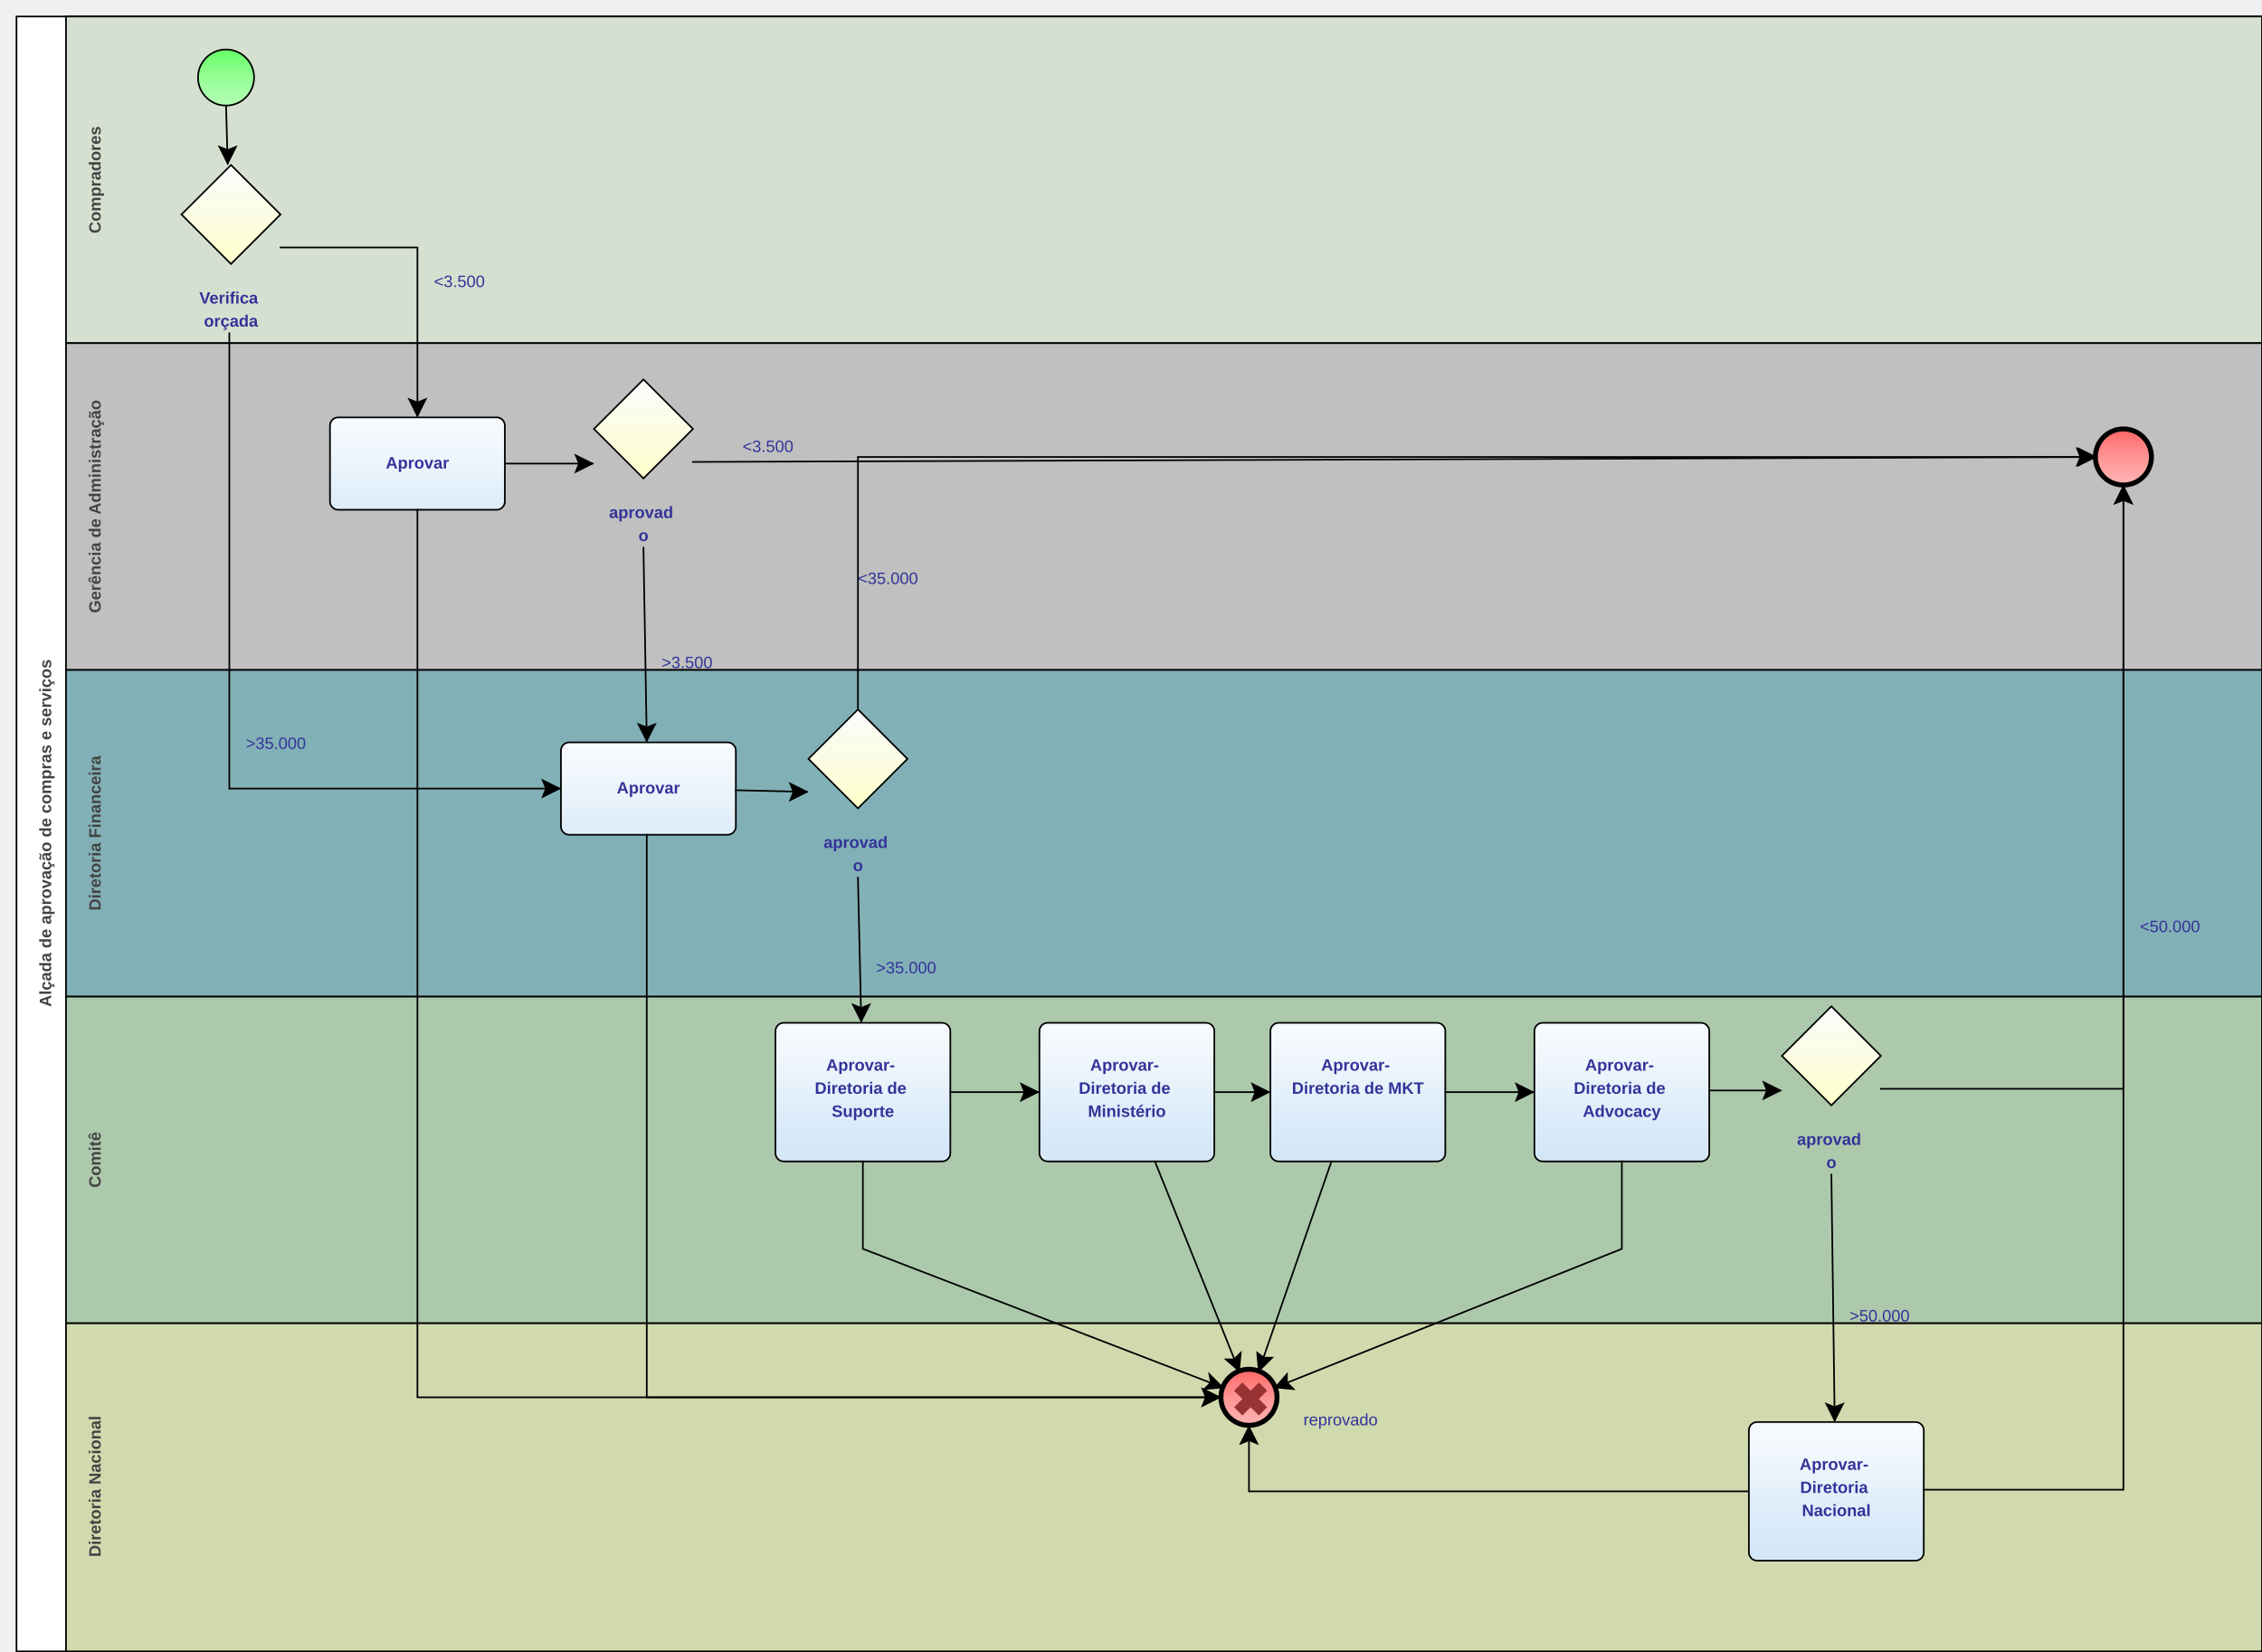
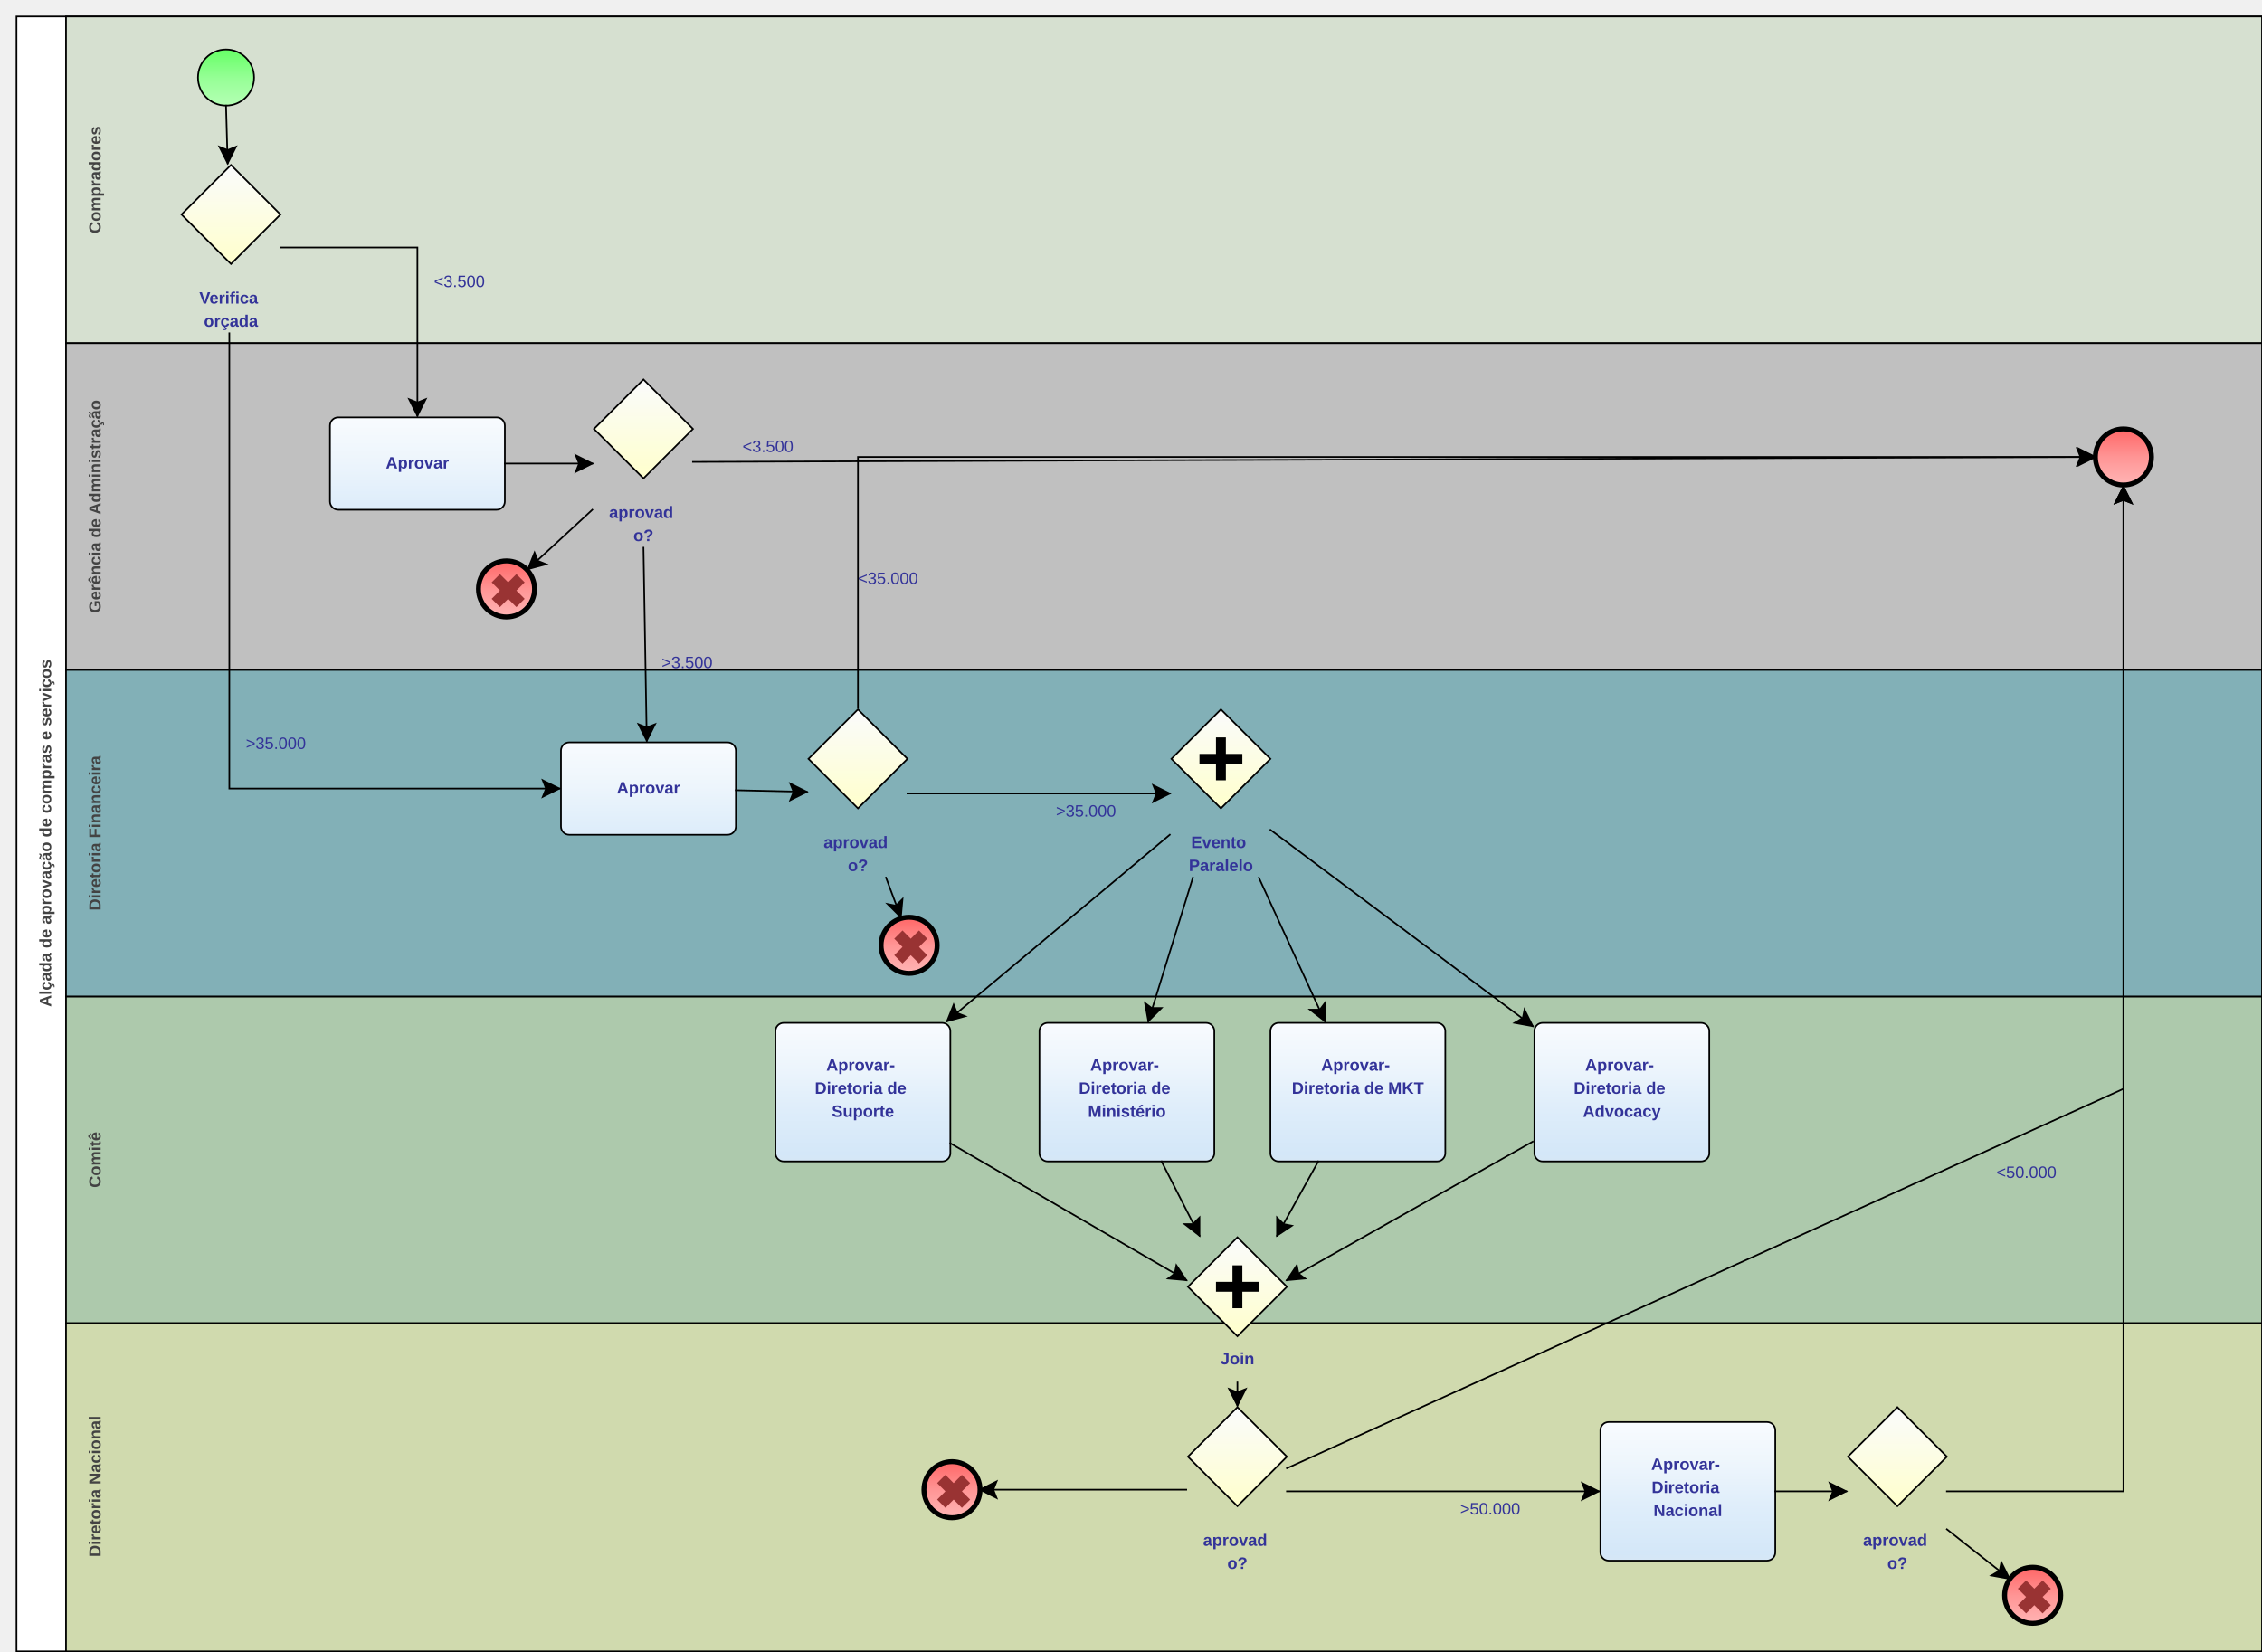
<svg xmlns="http://www.w3.org/2000/svg" xmlns:xlink="http://www.w3.org/1999/xlink" style="stroke-dasharray:none; shape-rendering:auto; font-family:'Arial'; text-rendering:auto; fill-opacity:1; color-interpolation:auto; color-rendering:auto; font-size:12; fill:black; stroke:black; image-rendering:auto; stroke-miterlimit:10; stroke-linecap:square; stroke-linejoin:miter; font-style:normal; stroke-width:1; stroke-dashoffset:0; font-weight:normal; stroke-opacity:1;" contentScriptType="text/ecmascript" preserveAspectRatio="xMidYMid meet" zoomAndPan="magnify" version="1.0" contentStyleType="text/css" xml:xlink="http://www.w3.org/1999/xlink" width="1371" height="1001">
  <rect x="10" y="10" width="1361" height="991" ry="0" rx="0" style="stroke:#000000; fill:#FFFFFF" />
  <rect x="40" y="10" width="1331" height="198" ry="0" rx="0" style="stroke:#000000; fill:#D6E0D0" />
  <g componentSequence="6">
    <text x="-109" y="47" transform="rotate(270)" text-anchor="middle" style="font-weight:bold;font-size:10px;stroke:none; fill:#434343">
      <tspan dy="14" x="-109">Compradores</tspan>
    </text>
  </g>
  <rect x="40" y="802" width="1331" height="199" ry="0" rx="0" style="stroke:#000000; fill:#D0DAAE" />
  <g componentSequence="5">
    <text x="-901" y="47" transform="rotate(270)" text-anchor="middle" style="font-weight:bold;font-size:10px;stroke:none; fill:#434343">
      <tspan dy="14" x="-901">Diretoria Nacional</tspan>
    </text>
  </g>
  <rect x="40" y="604" width="1331" height="198" ry="0" rx="0" style="stroke:#000000; fill:#ADC9AC" />
  <g componentSequence="4">
    <text x="-703" y="47" transform="rotate(270)" text-anchor="middle" style="font-weight:bold;font-size:10px;stroke:none; fill:#434343">
      <tspan dy="14" x="-703">Comitê</tspan>
    </text>
  </g>
  <rect x="40" y="406" width="1331" height="198" ry="0" rx="0" style="stroke:#000000; fill:#82B0B7" />
  <g componentSequence="3">
    <text x="-505" y="47" transform="rotate(270)" text-anchor="middle" style="font-weight:bold;font-size:10px;stroke:none; fill:#434343">
      <tspan dy="14" x="-505">Diretoria Financeira</tspan>
    </text>
  </g>
  <rect x="40" y="208" width="1331" height="198" ry="0" rx="0" style="stroke:#000000; fill:#C0C0C0" />
  <g componentSequence="2">
    <text x="-307" y="47" transform="rotate(270)" text-anchor="middle" style="font-weight:bold;font-size:10px;stroke:none; fill:#434343">
      <tspan dy="14" x="-307">Gerência de Administração</tspan>
    </text>
  </g>
  <g componentSequence="1">
    <text x="-505" y="17" transform="rotate(270)" text-anchor="middle" style="font-weight:bold;font-size:10px;stroke:none; fill:#434343">
      <tspan dy="14" x="-505">Alçada de aprovação de compras e serviços</tspan>
    </text>
  </g>
  <g sequence="5">
-     <rect x="200" y="253" width="106" height="56" ry="5" rx="5" style="fill:url(#linearGradientF8FBFEEDF5FCDEEDFAD4E7F8E2E5E9_1750415240);" stroke="191970" />
+     <rect x="200" y="253" width="106" height="56" ry="5" rx="5" style="fill:url(#linearGradientF8FBFEEDF5FCDEEDFAD4E7F8E2E5E9_1846067896);" stroke="191970" />
  </g>
  <g componentSequence="5">
    <text x="253" y="270" text-anchor="middle" style="font-weight:bold;font-size:10px;stroke:none; fill:#333399">
      <tspan dy="14" x="253">Aprovar</tspan>
    </text>
  </g>
  <g sequence="11">
-     <rect x="470" y="620" width="106" height="84" ry="5" rx="5" style="fill:url(#linearGradientF8FBFEEDF5FCDEEDFAD4E7F8E2E5E9_1720898802);" stroke="191970" />
+     <rect x="470" y="620" width="106" height="84" ry="5" rx="5" style="fill:url(#linearGradientF8FBFEEDF5FCDEEDFAD4E7F8E2E5E9_1624187145);" stroke="191970" />
  </g>
  <g componentSequence="11">
    <text x="523" y="635" text-anchor="middle" style="font-weight:bold;font-size:10px;stroke:none; fill:#333399">
      <tspan dy="14" x="523">Aprovar-</tspan>
      <tspan dy="14" x="523">Diretoria de</tspan>
      <tspan dy="14" x="523">Suporte</tspan>
    </text>
  </g>
  <g sequence="13">
-     <rect x="630" y="620" width="106" height="84" ry="5" rx="5" style="fill:url(#linearGradientF8FBFEEDF5FCDEEDFAD4E7F8E2E5E9_1655528696);" stroke="191970" />
+     <rect x="630" y="620" width="106" height="84" ry="5" rx="5" style="fill:url(#linearGradientF8FBFEEDF5FCDEEDFAD4E7F8E2E5E9_1693493704);" stroke="191970" />
  </g>
  <g componentSequence="13">
    <text x="683" y="635" text-anchor="middle" style="font-weight:bold;font-size:10px;stroke:none; fill:#333399">
      <tspan dy="14" x="683">Aprovar-</tspan>
      <tspan dy="14" x="683">Diretoria de</tspan>
      <tspan dy="14" x="683">Ministério</tspan>
    </text>
  </g>
  <g sequence="15">
-     <rect x="770" y="620" width="106" height="84" ry="5" rx="5" style="fill:url(#linearGradientF8FBFEEDF5FCDEEDFAD4E7F8E2E5E9_665837257);" stroke="191970" />
+     <rect x="770" y="620" width="106" height="84" ry="5" rx="5" style="fill:url(#linearGradientF8FBFEEDF5FCDEEDFAD4E7F8E2E5E9_569518898);" stroke="191970" />
  </g>
  <g componentSequence="15">
    <text x="823" y="635" text-anchor="middle" style="font-weight:bold;font-size:10px;stroke:none; fill:#333399">
      <tspan dy="14" x="823">Aprovar-</tspan>
      <tspan dy="14" x="823">Diretoria de MKT</tspan>
    </text>
  </g>
  <g sequence="18">
-     <rect x="930" y="620" width="106" height="84" ry="5" rx="5" style="fill:url(#linearGradientF8FBFEEDF5FCDEEDFAD4E7F8E2E5E9_1711752387);" stroke="191970" />
+     <rect x="930" y="620" width="106" height="84" ry="5" rx="5" style="fill:url(#linearGradientF8FBFEEDF5FCDEEDFAD4E7F8E2E5E9_155660470);" stroke="191970" />
  </g>
  <g componentSequence="18">
    <text x="983" y="635" text-anchor="middle" style="font-weight:bold;font-size:10px;stroke:none; fill:#333399">
      <tspan dy="14" x="983">Aprovar-</tspan>
      <tspan dy="14" x="983">Diretoria de</tspan>
      <tspan dy="14" x="983">Advocacy</tspan>
    </text>
  </g>
  <g sequence="25">
-     <polygon points=" 1080 640 1110 610 1140 640 1110 670 1080 640" style="fill:url(#linearGradientFAFBFCFFFFCC_381827509);" stroke="000000" />
+     <polygon points=" 720 883 750 853 780 883 750 913 720 883" style="fill:url(#linearGradientFAFBFCFFFFCC_278499326);" stroke="000000" />
  </g>
  <g componentSequence="25">
-     <text x="1110" y="680" text-anchor="middle" style="font-weight:bold;font-size:10px;stroke:none; fill:#333399">
-       <tspan dy="14" x="1110">aprovad</tspan>
-       <tspan dy="14" x="1110">o</tspan>
+     <text x="750" y="923" text-anchor="middle" style="font-weight:bold;font-size:10px;stroke:none; fill:#333399">
+       <tspan dy="14" x="750">aprovad</tspan>
+       <tspan dy="14" x="750">o?</tspan>
    </text>
  </g>
  <g sequence="27">
-     <rect x="1060" y="862" width="106" height="84" ry="5" rx="5" style="fill:url(#linearGradientF8FBFEEDF5FCDEEDFAD4E7F8E2E5E9_511769865);" stroke="191970" />
+     <rect x="970" y="862" width="106" height="84" ry="5" rx="5" style="fill:url(#linearGradientF8FBFEEDF5FCDEEDFAD4E7F8E2E5E9_1908853452);" stroke="191970" />
  </g>
  <g componentSequence="27">
-     <text x="1113" y="877" text-anchor="middle" style="font-weight:bold;font-size:10px;stroke:none; fill:#333399">
-       <tspan dy="14" x="1113">Aprovar-</tspan>
-       <tspan dy="14" x="1113">Diretoria</tspan>
-       <tspan dy="14" x="1113">Nacional</tspan>
+     <text x="1023" y="877" text-anchor="middle" style="font-weight:bold;font-size:10px;stroke:none; fill:#333399">
+       <tspan dy="14" x="1023">Aprovar-</tspan>
+       <tspan dy="14" x="1023">Diretoria</tspan>
+       <tspan dy="14" x="1023">Nacional</tspan>
    </text>
  </g>
  <g sequence="33">
-     <polygon points=" 360 260 390 230 420 260 390 290 360 260" style="fill:url(#linearGradientFAFBFCFFFFCC_1199579526);" stroke="000000" />
+     <polygon points=" 360 260 390 230 420 260 390 290 360 260" style="fill:url(#linearGradientFAFBFCFFFFCC_1105056893);" stroke="000000" />
  </g>
  <g componentSequence="33">
    <text x="390" y="300" text-anchor="middle" style="font-weight:bold;font-size:10px;stroke:none; fill:#333399">
      <tspan dy="14" x="390">aprovad</tspan>
-       <tspan dy="14" x="390">o</tspan>
+       <tspan dy="14" x="390">o?</tspan>
    </text>
  </g>
  <g sequence="35">
-     <rect x="340" y="450" width="106" height="56" ry="5" rx="5" style="fill:url(#linearGradientF8FBFEEDF5FCDEEDFAD4E7F8E2E5E9_469583081);" stroke="191970" />
+     <rect x="340" y="450" width="106" height="56" ry="5" rx="5" style="fill:url(#linearGradientF8FBFEEDF5FCDEEDFAD4E7F8E2E5E9_1907330672);" stroke="191970" />
  </g>
  <g componentSequence="35">
    <text x="393" y="467" text-anchor="middle" style="font-weight:bold;font-size:10px;stroke:none; fill:#333399">
      <tspan dy="14" x="393">Aprovar</tspan>
    </text>
  </g>
  <g sequence="37">
-     <polygon points=" 490 460 520 430 550 460 520 490 490 460" style="fill:url(#linearGradientFAFBFCFFFFCC_477481394);" stroke="000000" />
+     <polygon points=" 490 460 520 430 550 460 520 490 490 460" style="fill:url(#linearGradientFAFBFCFFFFCC_756357572);" stroke="000000" />
  </g>
  <g componentSequence="37">
    <text x="520" y="500" text-anchor="middle" style="font-weight:bold;font-size:10px;stroke:none; fill:#333399">
      <tspan dy="14" x="520">aprovad</tspan>
-       <tspan dy="14" x="520">o</tspan>
+       <tspan dy="14" x="520">o?</tspan>
    </text>
  </g>
  <g sequence="56">
-     <ellipse cx="137" cy="47" rx="17" ry="17" stroke-width="1" style="fill:url(#linearGradient66FF6696FF96B6FFB6_92542848);" stroke="336633" />
+     <ellipse cx="137" cy="47" rx="17" ry="17" stroke-width="1" style="fill:url(#linearGradient66FF6696FF96B6FFB6_1791108608);" stroke="336633" />
  </g>
  <g sequence="58">
-     <ellipse cx="1287" cy="277" rx="17" ry="17" stroke-width="3" style="fill:url(#linearGradientFF6666FF9696FFB6B6_1137613479);" stroke="993333" />
+     <ellipse cx="1287" cy="277" rx="17" ry="17" stroke-width="3" style="fill:url(#linearGradientFF6666FF9696FFB6B6_1167288601);" stroke="993333" />
  </g>
  <g sequence="61">
-     <polygon points=" 110 130 140 100 170 130 140 160 110 130" style="fill:url(#linearGradientFAFBFCFFFFCC_845497403);" stroke="000000" />
+     <polygon points=" 110 130 140 100 170 130 140 160 110 130" style="fill:url(#linearGradientFAFBFCFFFFCC_1212330965);" stroke="000000" />
  </g>
  <g componentSequence="61">
    <text x="140" y="170" text-anchor="middle" style="font-weight:bold;font-size:10px;stroke:none; fill:#333399">
      <tspan dy="14" x="140">Verifica</tspan>
      <tspan dy="14" x="140">orçada</tspan>
    </text>
  </g>
-   <g sequence="68">
-     <ellipse cx="757" cy="847" rx="17" ry="17" stroke-width="3" style="fill:url(#linearGradientFF6666FF9696FFB6B6_15672220);" stroke="993333" />
-   </g>
-   <g sequence="68">
-     <polygon points=" 748 843 753 838 758 843 763 838 768 843 763 848 768 853 763 858 758 853 753 858 748 853 753 848" style="stroke:none; fill:#993333" />
-   </g>
-   <g componentSequence="14">
-     <text x="613" y="662" style="font-size:10px;font-weight:none;stroke:none; fill:#333399" text-anchor="left" />
-   </g>
-   <g componentSequence="16">
-     <text x="763" y="662" style="font-size:10px;font-weight:none;stroke:none; fill:#333399" text-anchor="left" />
-   </g>
-   <g componentSequence="19">
-     <text x="913" y="662" style="font-size:10px;font-weight:none;stroke:none; fill:#333399" text-anchor="left" />
-   </g>
-   <g componentSequence="21">
-     <text x="616" y="789" style="font-size:10px;font-weight:none;stroke:none; fill:#333399" text-anchor="left" />
-   </g>
-   <g componentSequence="23">
-     <text x="795" y="767" style="font-size:10px;font-weight:none;stroke:none; fill:#333399" text-anchor="left" />
-   </g>
-   <g componentSequence="24">
-     <text x="790" y="850" style="font-size:10px;font-weight:none;stroke:none; fill:#333399" text-anchor="left">
-       <tspan dy="14" x="790">reprovado</tspan>
-     </text>
-   </g>
-   <g componentSequence="26">
-     <text x="1068" y="661" style="font-size:10px;font-weight:none;stroke:none; fill:#333399" text-anchor="left" />
+   <g sequence="74">
+     <polygon points=" 720 780 750 750 780 780 750 810 720 780" style="fill:url(#linearGradientFAFBFCFFFFCC_1293703200);" stroke="000000" />
+   </g>
+   <path style="fill:none; stroke-width:6; stroke:#000000;" d="M740.0 780.0 L760.0 780.0" />
+   <path style="fill:none; stroke-width:6; stroke:#000000;" d="M750.0 770.0 L750.0 790.0" />
+   <g componentSequence="74">
+     <text x="750" y="813" text-anchor="middle" style="font-weight:bold;font-size:10px;stroke:none; fill:#333399">
+       <tspan dy="14" x="750">Join</tspan>
+     </text>
+   </g>
+   <g sequence="86">
+     <polygon points=" 1120 883 1150 853 1180 883 1150 913 1120 883" style="fill:url(#linearGradientFAFBFCFFFFCC_915772837);" stroke="000000" />
+   </g>
+   <g componentSequence="86">
+     <text x="1150" y="923" text-anchor="middle" style="font-weight:bold;font-size:10px;stroke:none; fill:#333399">
+       <tspan dy="14" x="1150">aprovad</tspan>
+       <tspan dy="14" x="1150">o?</tspan>
+     </text>
+   </g>
+   <g sequence="90">
+     <ellipse cx="1232" cy="967" rx="17" ry="17" stroke-width="3" style="fill:url(#linearGradientFF6666FF9696FFB6B6_1754331599);" stroke="993333" />
+   </g>
+   <g sequence="90">
+     <polygon points=" 1223 963 1228 958 1233 963 1238 958 1243 963 1238 968 1243 973 1238 978 1233 973 1228 978 1223 973 1228 968" style="stroke:none; fill:#993333" />
+   </g>
+   <g sequence="94">
+     <ellipse cx="577" cy="903" rx="17" ry="17" stroke-width="3" style="fill:url(#linearGradientFF6666FF9696FFB6B6_890319635);" stroke="993333" />
+   </g>
+   <g sequence="94">
+     <polygon points=" 568 899 573 894 578 899 583 894 588 899 583 904 588 909 583 914 578 909 573 914 568 909 573 904" style="stroke:none; fill:#993333" />
+   </g>
+   <g sequence="97">
+     <ellipse cx="551" cy="573" rx="17" ry="17" stroke-width="3" style="fill:url(#linearGradientFF6666FF9696FFB6B6_451129545);" stroke="993333" />
+   </g>
+   <g sequence="97">
+     <polygon points=" 542 569 547 564 552 569 557 564 562 569 557 574 562 579 557 584 552 579 547 584 542 579 547 574" style="stroke:none; fill:#993333" />
+   </g>
+   <g sequence="100">
+     <ellipse cx="307" cy="357" rx="17" ry="17" stroke-width="3" style="fill:url(#linearGradientFF6666FF9696FFB6B6_12662413);" stroke="993333" />
+   </g>
+   <g sequence="100">
+     <polygon points=" 298 353 303 348 308 353 313 348 318 353 313 358 318 363 313 368 308 363 303 368 298 363 303 358" style="stroke:none; fill:#993333" />
+   </g>
+   <g sequence="101">
+     <polygon points=" 710 460 740 430 770 460 740 490 710 460" style="fill:url(#linearGradientFAFBFCFFFFCC_1869670875);" stroke="000000" />
+   </g>
+   <path style="fill:none; stroke-width:6; stroke:#000000;" d="M730.0 460.0 L750.0 460.0" />
+   <path style="fill:none; stroke-width:6; stroke:#000000;" d="M740.0 450.0 L740.0 470.0" />
+   <g componentSequence="101">
+     <text x="740" y="500" text-anchor="middle" style="font-weight:bold;font-size:10px;stroke:none; fill:#333399">
+       <tspan dy="14" x="740">Evento</tspan>
+       <tspan dy="14" x="740">Paralelo</tspan>
+     </text>
  </g>
  <g componentSequence="28">
-     <text x="1121" y="787" style="font-size:10px;font-weight:none;stroke:none; fill:#333399" text-anchor="left">
-       <tspan dy="14" x="1121">&gt;50.000</tspan>
+     <text x="885" y="904" style="font-size:10px;font-weight:none;stroke:none; fill:#333399" text-anchor="left">
+       <tspan dy="14" x="885">&gt;50.000</tspan>
    </text>
  </g>
  <g componentSequence="34">
    <text x="343" y="281" style="font-size:10px;font-weight:none;stroke:none; fill:#333399" text-anchor="left" />
  </g>
  <g componentSequence="36">
    <text x="401" y="391" style="font-size:10px;font-weight:none;stroke:none; fill:#333399" text-anchor="left">
      <tspan dy="14" x="401">&gt;3.500</tspan>
    </text>
  </g>
  <g componentSequence="38">
    <text x="478" y="480" style="font-size:10px;font-weight:none;stroke:none; fill:#333399" text-anchor="left" />
  </g>
-   <g componentSequence="39">
-     <text x="531" y="576" style="font-size:10px;font-weight:none;stroke:none; fill:#333399" text-anchor="left">
-       <tspan dy="14" x="531">&gt;35.000</tspan>
-     </text>
-   </g>
-   <g componentSequence="44">
-     <text x="899" y="904" style="font-size:10px;font-weight:none;stroke:none; fill:#333399" text-anchor="left" />
-   </g>
-   <g componentSequence="45">
-     <text x="263" y="821" style="font-size:10px;font-weight:none;stroke:none; fill:#333399" text-anchor="left" />
-   </g>
-   <g componentSequence="46">
-     <text x="405" y="847" style="font-size:10px;font-weight:none;stroke:none; fill:#333399" text-anchor="left" />
-   </g>
  <g componentSequence="52">
    <text x="450" y="260" style="font-size:10px;font-weight:none;stroke:none; fill:#333399" text-anchor="left">
      <tspan dy="14" x="450">&lt;3.500</tspan>
    </text>
  </g>
  <g componentSequence="53">
    <text x="520" y="340" style="font-size:10px;font-weight:none;stroke:none; fill:#333399" text-anchor="left">
      <tspan dy="14" x="520">&lt;35.000</tspan>
    </text>
  </g>
  <g componentSequence="54">
-     <text x="1297" y="551" style="font-size:10px;font-weight:none;stroke:none; fill:#333399" text-anchor="left">
-       <tspan dy="14" x="1297">&lt;50.000</tspan>
-     </text>
-   </g>
-   <g componentSequence="55">
-     <text x="1297" y="660" style="font-size:10px;font-weight:none;stroke:none; fill:#333399" text-anchor="left" />
+     <text x="1210" y="700" style="font-size:10px;font-weight:none;stroke:none; fill:#333399" text-anchor="left">
+       <tspan dy="14" x="1210">&lt;50.000</tspan>
+     </text>
  </g>
  <g componentSequence="62">
    <text x="149" y="82" style="font-size:10px;font-weight:none;stroke:none; fill:#333399" text-anchor="left" />
  </g>
  <g componentSequence="63">
    <text x="263" y="160" style="font-size:10px;font-weight:none;stroke:none; fill:#333399" text-anchor="left">
      <tspan dy="14" x="263">&lt;3.500</tspan>
    </text>
  </g>
  <g componentSequence="64">
    <text x="149" y="440" style="font-size:10px;font-weight:none;stroke:none; fill:#333399" text-anchor="left">
      <tspan dy="14" x="149">&gt;35.000</tspan>
    </text>
  </g>
-   <g componentSequence="66">
-     <text x="735" y="767" style="font-size:10px;font-weight:none;stroke:none; fill:#333399" text-anchor="left" />
+   <g componentSequence="70">
+     <text x="651" y="563" style="font-size:10px;font-weight:none;stroke:none; fill:#333399" text-anchor="left" />
+   </g>
+   <g componentSequence="71">
+     <text x="720" y="576" style="font-size:10px;font-weight:none;stroke:none; fill:#333399" text-anchor="left" />
+   </g>
+   <g componentSequence="72">
+     <text x="793" y="576" style="font-size:10px;font-weight:none;stroke:none; fill:#333399" text-anchor="left" />
+   </g>
+   <g componentSequence="73">
+     <text x="860" y="563" style="font-size:10px;font-weight:none;stroke:none; fill:#333399" text-anchor="left" />
+   </g>
+   <g componentSequence="76">
+     <text x="726" y="727" style="font-size:10px;font-weight:none;stroke:none; fill:#333399" text-anchor="left" />
+   </g>
+   <g componentSequence="77">
+     <text x="797" y="727" style="font-size:10px;font-weight:none;stroke:none; fill:#333399" text-anchor="left" />
+   </g>
+   <g componentSequence="78">
+     <text x="865" y="734" style="font-size:10px;font-weight:none;stroke:none; fill:#333399" text-anchor="left" />
+   </g>
+   <g componentSequence="80">
+     <text x="640" y="481" style="font-size:10px;font-weight:none;stroke:none; fill:#333399" text-anchor="left">
+       <tspan dy="14" x="640">&gt;35.000</tspan>
+     </text>
+   </g>
+   <g componentSequence="82">
+     <text x="760" y="845" style="font-size:10px;font-weight:none;stroke:none; fill:#333399" text-anchor="left" />
+   </g>
+   <g componentSequence="87">
+     <text x="1108" y="904" style="font-size:10px;font-weight:none;stroke:none; fill:#333399" text-anchor="left" />
+   </g>
+   <g componentSequence="89">
+     <text x="1207" y="940" style="font-size:10px;font-weight:none;stroke:none; fill:#333399" text-anchor="left" />
+   </g>
+   <g componentSequence="91">
+     <text x="1297" y="653" style="font-size:10px;font-weight:none;stroke:none; fill:#333399" text-anchor="left" />
+   </g>
+   <g componentSequence="93">
+     <text x="667" y="903" style="font-size:10px;font-weight:none;stroke:none; fill:#333399" text-anchor="left" />
+   </g>
+   <g componentSequence="96">
+     <text x="551" y="544" style="font-size:10px;font-weight:none;stroke:none; fill:#333399" text-anchor="left" />
+   </g>
+   <g componentSequence="99">
+     <text x="352" y="325" style="font-size:10px;font-weight:none;stroke:none; fill:#333399" text-anchor="left" />
+   </g>
+   <g componentSequence="102">
+     <text x="658" y="735" style="font-size:10px;font-weight:none;stroke:none; fill:#333399" text-anchor="left" />
  </g>
  <path style="fill:none; stroke:#000000;stroke-width:1" d="M306.0 281.0 L359.0 281.0" />
  <polygon style="fill:#000000; stroke:#000000;" points=" 349 276 359 281 349 286 351 281" />
-   <path style="fill:none; stroke:#000000;stroke-width:1" d="M253.0 309.0 L253.0 847.0 L739.0 847.0" />
-   <polygon style="fill:#000000; stroke:#000000;" points=" 729 842 739 847 729 852 731 847" />
  <path style="fill:none; stroke:#000000;stroke-width:1" d="M170.0 150.0 L253.0 150.0 L253.0 252.0" />
  <polygon style="fill:#000000; stroke:#000000;" points=" 258 242 253 252 248 242 253 244" />
-   <path style="fill:none; stroke:#000000;stroke-width:1" d="M576.0 662.0 L629.0 662.0" />
-   <polygon style="fill:#000000; stroke:#000000;" points=" 619 657 629 662 619 667 621 662" />
-   <path style="fill:none; stroke:#000000;stroke-width:1" d="M523.0 704.0 L523.0 757.0 L741.0 841.0" />
-   <polygon style="fill:#000000; stroke:#000000;" points=" 733 833 741 841 730 842 734 838" />
-   <path style="fill:none; stroke:#000000;stroke-width:1" d="M520.0 532.0 L522.0 619.0" />
-   <polygon style="fill:#000000; stroke:#000000;" points=" 527 609 522 619 517 609 522 611" />
-   <path style="fill:none; stroke:#000000;stroke-width:1" d="M736.0 662.0 L769.0 662.0" />
-   <polygon style="fill:#000000; stroke:#000000;" points=" 759 657 769 662 759 667 761 662" />
-   <path style="fill:none; stroke:#000000;stroke-width:1" d="M700.0 704.0 L751.0 831.0" />
-   <polygon style="fill:#000000; stroke:#000000;" points=" 752 820 751 831 743 824 748 824" />
-   <path style="fill:none; stroke:#000000;stroke-width:1" d="M876.0 662.0 L929.0 662.0" />
-   <polygon style="fill:#000000; stroke:#000000;" points=" 919 657 929 662 919 667 921 662" />
-   <path style="fill:none; stroke:#000000;stroke-width:1" d="M807.0 704.0 L763.0 831.0" />
-   <polygon style="fill:#000000; stroke:#000000;" points=" 771 823 763 831 762 820 766 823" />
-   <path style="fill:none; stroke:#000000;stroke-width:1" d="M983.0 704.0 L983.0 757.0 L773.0 841.0" />
-   <polygon style="fill:#000000; stroke:#000000;" points=" 784 842 773 841 780 833 780 838" />
-   <path style="fill:none; stroke:#000000;stroke-width:1" d="M1036.0 661.0 L1079.0 661.0" />
-   <polygon style="fill:#000000; stroke:#000000;" points=" 1069 656 1079 661 1069 666 1071 661" />
-   <path style="fill:none; stroke:#000000;stroke-width:1" d="M1110.0 712.0 L1112.0 861.0" />
-   <polygon style="fill:#000000; stroke:#000000;" points=" 1117 851 1112 861 1107 851 1112 853" />
-   <path style="fill:none; stroke:#000000;stroke-width:1" d="M1140.0 660.0 L1287.0 660.0 L1287.0 295.0" />
+   <path style="fill:none; stroke:#000000;stroke-width:1" d="M576.0 693.0 L719.0 776.0" />
+   <polygon style="fill:#000000; stroke:#000000;" points=" 713 767 719 776 708 775 712 772" />
+   <path style="fill:none; stroke:#000000;stroke-width:1" d="M709.0 506.0 L574.0 619.0" />
+   <polygon style="fill:#000000; stroke:#000000;" points=" 585 616 574 619 578 609 580 614" />
+   <path style="fill:none; stroke:#000000;stroke-width:1" d="M704.0 704.0 L727.0 749.0" />
+   <polygon style="fill:#000000; stroke:#000000;" points=" 727 738 727 749 718 742 723 742" />
+   <path style="fill:none; stroke:#000000;stroke-width:1" d="M723.0 532.0 L696.0 619.0" />
+   <polygon style="fill:#000000; stroke:#000000;" points=" 704 611 696 619 694 608 698 611" />
+   <path style="fill:none; stroke:#000000;stroke-width:1" d="M799.0 704.0 L774.0 749.0" />
+   <polygon style="fill:#000000; stroke:#000000;" points=" 783 743 774 749 774 738 778 742" />
+   <path style="fill:none; stroke:#000000;stroke-width:1" d="M763.0 532.0 L803.0 619.0" />
+   <polygon style="fill:#000000; stroke:#000000;" points=" 803 608 803 619 794 612 800 612" />
+   <path style="fill:none; stroke:#000000;stroke-width:1" d="M929.0 692.0 L780.0 776.0" />
+   <polygon style="fill:#000000; stroke:#000000;" points=" 791 775 780 776 786 767 787 772" />
+   <path style="fill:none; stroke:#000000;stroke-width:1" d="M770.0 503.0 L929.0 622.0" />
+   <polygon style="fill:#000000; stroke:#000000;" points=" 924 612 929 622 918 620 923 617" />
+   <path style="fill:none; stroke:#000000;stroke-width:1" d="M780.0 904.0 L969.0 904.0" />
+   <polygon style="fill:#000000; stroke:#000000;" points=" 959 899 969 904 959 909 961 904" />
+   <path style="fill:none; stroke:#000000;stroke-width:1" d="M780.0 890.0 L1287.0 660.0 L1287.0 295.0" />
  <polygon style="fill:#000000; stroke:#000000;" points=" 1282 305 1287 295 1292 305 1287 303" />
-   <path style="fill:none; stroke:#000000;stroke-width:1" d="M1059.0 904.0 L757.0 904.0 L757.0 865.0" />
-   <polygon style="fill:#000000; stroke:#000000;" points=" 752 875 757 865 762 875 757 873" />
-   <path style="fill:none; stroke:#000000;stroke-width:1" d="M1166.0 903.0 L1287.0 903.0 L1287.0 295.0" />
-   <polygon style="fill:#000000; stroke:#000000;" points=" 1282 305 1287 295 1292 305 1287 303" />
+   <path style="fill:none; stroke:#000000;stroke-width:1" d="M719.0 903.0 L594.0 903.0" />
+   <polygon style="fill:#000000; stroke:#000000;" points=" 604 908 594 903 604 898 602 903" />
+   <path style="fill:none; stroke:#000000;stroke-width:1" d="M750.0 838.0 L750.0 852.0" />
+   <polygon style="fill:#000000; stroke:#000000;" points=" 755 842 750 852 745 842 750 844" />
+   <path style="fill:none; stroke:#000000;stroke-width:1" d="M1076.0 904.0 L1119.0 904.0" />
+   <polygon style="fill:#000000; stroke:#000000;" points=" 1109 899 1119 904 1109 909 1111 904" />
  <path style="fill:none; stroke:#000000;stroke-width:1" d="M390.0 332.0 L392.0 449.0" />
  <polygon style="fill:#000000; stroke:#000000;" points=" 397 439 392 449 387 439 392 441" />
  <path style="fill:none; stroke:#000000;stroke-width:1" d="M420.0 280.0 L1270.0 277.0" />
  <polygon style="fill:#000000; stroke:#000000;" points=" 1260 272 1270 277 1260 282 1262 277" />
+   <path style="fill:none; stroke:#000000;stroke-width:1" d="M359.0 309.0 L320.0 345.0" />
+   <polygon style="fill:#000000; stroke:#000000;" points=" 331 342 320 345 324 335 326 340" />
  <path style="fill:none; stroke:#000000;stroke-width:1" d="M446.0 479.0 L489.0 480.0" />
  <polygon style="fill:#000000; stroke:#000000;" points=" 479 475 489 480 479 485 481 480" />
-   <path style="fill:none; stroke:#000000;stroke-width:1" d="M392.0 506.0 L392.0 567.0 L392.0 847.0 L739.0 847.0" />
-   <polygon style="fill:#000000; stroke:#000000;" points=" 729 842 739 847 729 852 731 847" />
  <path style="fill:none; stroke:#000000;stroke-width:1" d="M139.0 202.0 L139.0 478.0 L339.0 478.0" />
  <polygon style="fill:#000000; stroke:#000000;" points=" 329 473 339 478 329 483 331 478" />
  <path style="fill:none; stroke:#000000;stroke-width:1" d="M520.0 429.0 L520.0 277.0 L1269.0 277.0" />
  <polygon style="fill:#000000; stroke:#000000;" points=" 1259 272 1269 277 1259 282 1261 277" />
+   <path style="fill:none; stroke:#000000;stroke-width:1" d="M550.0 481.0 L709.0 481.0" />
+   <polygon style="fill:#000000; stroke:#000000;" points=" 699 476 709 481 699 486 701 481" />
+   <path style="fill:none; stroke:#000000;stroke-width:1" d="M537.0 532.0 L546.0 556.0" />
+   <polygon style="fill:#000000; stroke:#000000;" points=" 547 545 546 556 538 548 543 549" />
  <path style="fill:none; stroke:#000000;stroke-width:1" d="M137.0 64.0 L138.0 99.0" />
  <polygon style="fill:#000000; stroke:#000000;" points=" 143 89 138 99 133 89 138 91" />
+   <path style="fill:none; stroke:#000000;stroke-width:1" d="M1180.0 904.0 L1287.0 904.0 L1287.0 295.0" />
+   <polygon style="fill:#000000; stroke:#000000;" points=" 1282 305 1287 295 1292 305 1287 303" />
+   <path style="fill:none; stroke:#000000;stroke-width:1" d="M1180.0 927.0 L1218.0 957.0" />
+   <polygon style="fill:#000000; stroke:#000000;" points=" 1213 947 1218 957 1207 955 1212 952" />
  <defs>
-     <linearGradient xlink:href="#linearGradientF8FBFEEDF5FCDEEDFAD4E7F8E2E5E9" id="linearGradientF8FBFEEDF5FCDEEDFAD4E7F8E2E5E9_1750415240" x1="0" y1="253.0" x2="0" y2="359.0" gradientUnits="userSpaceOnUse" xlink:type="simple" xlink:actuate="onLoad" xlink:show="other" />
+     <linearGradient xlink:href="#linearGradientF8FBFEEDF5FCDEEDFAD4E7F8E2E5E9" id="linearGradientF8FBFEEDF5FCDEEDFAD4E7F8E2E5E9_1846067896" x1="0" y1="253.0" x2="0" y2="359.0" gradientUnits="userSpaceOnUse" xlink:type="simple" xlink:actuate="onLoad" xlink:show="other" />
    <linearGradient id="linearGradientF8FBFEEDF5FCDEEDFAD4E7F8E2E5E9">
      <stop style="stop-color:#F8FBFE;stop-opacity:1;" offset="0.0" id="stopF8FBFE" />
      <stop style="stop-color:#EDF5FC;stop-opacity:1;" offset="0.25" id="stopEDF5FC" />
      <stop style="stop-color:#DEEDFA;stop-opacity:1;" offset="0.5" id="stopDEEDFA" />
      <stop style="stop-color:#D4E7F8;stop-opacity:1;" offset="0.75" id="stopD4E7F8" />
      <stop style="stop-color:#E2E5E9;stop-opacity:1;" offset="1.0" id="stopE2E5E9" />
    </linearGradient>
-     <linearGradient xlink:href="#linearGradientF8FBFEEDF5FCDEEDFAD4E7F8E2E5E9" id="linearGradientF8FBFEEDF5FCDEEDFAD4E7F8E2E5E9_1720898802" x1="0" y1="620.0" x2="0" y2="726.0" gradientUnits="userSpaceOnUse" xlink:type="simple" xlink:actuate="onLoad" xlink:show="other" />
-     <linearGradient xlink:href="#linearGradientF8FBFEEDF5FCDEEDFAD4E7F8E2E5E9" id="linearGradientF8FBFEEDF5FCDEEDFAD4E7F8E2E5E9_1655528696" x1="0" y1="620.0" x2="0" y2="726.0" gradientUnits="userSpaceOnUse" xlink:type="simple" xlink:actuate="onLoad" xlink:show="other" />
-     <linearGradient xlink:href="#linearGradientF8FBFEEDF5FCDEEDFAD4E7F8E2E5E9" id="linearGradientF8FBFEEDF5FCDEEDFAD4E7F8E2E5E9_665837257" x1="0" y1="620.0" x2="0" y2="726.0" gradientUnits="userSpaceOnUse" xlink:type="simple" xlink:actuate="onLoad" xlink:show="other" />
-     <linearGradient xlink:href="#linearGradientF8FBFEEDF5FCDEEDFAD4E7F8E2E5E9" id="linearGradientF8FBFEEDF5FCDEEDFAD4E7F8E2E5E9_1711752387" x1="0" y1="620.0" x2="0" y2="726.0" gradientUnits="userSpaceOnUse" xlink:type="simple" xlink:actuate="onLoad" xlink:show="other" />
-     <linearGradient xlink:href="#linearGradientFAFBFCFFFFCC" id="linearGradientFAFBFCFFFFCC_381827509" x1="0" y1="610.0" x2="0" y2="670.0" gradientUnits="userSpaceOnUse" xlink:type="simple" xlink:actuate="onLoad" xlink:show="other" />
+     <linearGradient xlink:href="#linearGradientF8FBFEEDF5FCDEEDFAD4E7F8E2E5E9" id="linearGradientF8FBFEEDF5FCDEEDFAD4E7F8E2E5E9_1624187145" x1="0" y1="620.0" x2="0" y2="726.0" gradientUnits="userSpaceOnUse" xlink:type="simple" xlink:actuate="onLoad" xlink:show="other" />
+     <linearGradient xlink:href="#linearGradientF8FBFEEDF5FCDEEDFAD4E7F8E2E5E9" id="linearGradientF8FBFEEDF5FCDEEDFAD4E7F8E2E5E9_1693493704" x1="0" y1="620.0" x2="0" y2="726.0" gradientUnits="userSpaceOnUse" xlink:type="simple" xlink:actuate="onLoad" xlink:show="other" />
+     <linearGradient xlink:href="#linearGradientF8FBFEEDF5FCDEEDFAD4E7F8E2E5E9" id="linearGradientF8FBFEEDF5FCDEEDFAD4E7F8E2E5E9_569518898" x1="0" y1="620.0" x2="0" y2="726.0" gradientUnits="userSpaceOnUse" xlink:type="simple" xlink:actuate="onLoad" xlink:show="other" />
+     <linearGradient xlink:href="#linearGradientF8FBFEEDF5FCDEEDFAD4E7F8E2E5E9" id="linearGradientF8FBFEEDF5FCDEEDFAD4E7F8E2E5E9_155660470" x1="0" y1="620.0" x2="0" y2="726.0" gradientUnits="userSpaceOnUse" xlink:type="simple" xlink:actuate="onLoad" xlink:show="other" />
+     <linearGradient xlink:href="#linearGradientFAFBFCFFFFCC" id="linearGradientFAFBFCFFFFCC_278499326" x1="0" y1="853.0" x2="0" y2="913.0" gradientUnits="userSpaceOnUse" xlink:type="simple" xlink:actuate="onLoad" xlink:show="other" />
    <linearGradient id="linearGradientFAFBFCFFFFCC">
      <stop style="stop-color:#FAFBFC;stop-opacity:1;" offset="0.0" id="stopFAFBFC" />
      <stop style="stop-color:#FFFFCC;stop-opacity:1;" offset="1.0" id="stopFFFFCC" />
    </linearGradient>
-     <linearGradient xlink:href="#linearGradientF8FBFEEDF5FCDEEDFAD4E7F8E2E5E9" id="linearGradientF8FBFEEDF5FCDEEDFAD4E7F8E2E5E9_511769865" x1="0" y1="862.0" x2="0" y2="968.0" gradientUnits="userSpaceOnUse" xlink:type="simple" xlink:actuate="onLoad" xlink:show="other" />
-     <linearGradient xlink:href="#linearGradientFAFBFCFFFFCC" id="linearGradientFAFBFCFFFFCC_1199579526" x1="0" y1="230.0" x2="0" y2="290.0" gradientUnits="userSpaceOnUse" xlink:type="simple" xlink:actuate="onLoad" xlink:show="other" />
-     <linearGradient xlink:href="#linearGradientF8FBFEEDF5FCDEEDFAD4E7F8E2E5E9" id="linearGradientF8FBFEEDF5FCDEEDFAD4E7F8E2E5E9_469583081" x1="0" y1="450.0" x2="0" y2="556.0" gradientUnits="userSpaceOnUse" xlink:type="simple" xlink:actuate="onLoad" xlink:show="other" />
-     <linearGradient xlink:href="#linearGradientFAFBFCFFFFCC" id="linearGradientFAFBFCFFFFCC_477481394" x1="0" y1="430.0" x2="0" y2="490.0" gradientUnits="userSpaceOnUse" xlink:type="simple" xlink:actuate="onLoad" xlink:show="other" />
-     <linearGradient xlink:href="#linearGradient66FF6696FF96B6FFB6" id="linearGradient66FF6696FF96B6FFB6_92542848" x1="0" y1="30.0" x2="0" y2="65.0" gradientUnits="userSpaceOnUse" xlink:type="simple" xlink:actuate="onLoad" xlink:show="other" />
+     <linearGradient xlink:href="#linearGradientF8FBFEEDF5FCDEEDFAD4E7F8E2E5E9" id="linearGradientF8FBFEEDF5FCDEEDFAD4E7F8E2E5E9_1908853452" x1="0" y1="862.0" x2="0" y2="968.0" gradientUnits="userSpaceOnUse" xlink:type="simple" xlink:actuate="onLoad" xlink:show="other" />
+     <linearGradient xlink:href="#linearGradientFAFBFCFFFFCC" id="linearGradientFAFBFCFFFFCC_1105056893" x1="0" y1="230.0" x2="0" y2="290.0" gradientUnits="userSpaceOnUse" xlink:type="simple" xlink:actuate="onLoad" xlink:show="other" />
+     <linearGradient xlink:href="#linearGradientF8FBFEEDF5FCDEEDFAD4E7F8E2E5E9" id="linearGradientF8FBFEEDF5FCDEEDFAD4E7F8E2E5E9_1907330672" x1="0" y1="450.0" x2="0" y2="556.0" gradientUnits="userSpaceOnUse" xlink:type="simple" xlink:actuate="onLoad" xlink:show="other" />
+     <linearGradient xlink:href="#linearGradientFAFBFCFFFFCC" id="linearGradientFAFBFCFFFFCC_756357572" x1="0" y1="430.0" x2="0" y2="490.0" gradientUnits="userSpaceOnUse" xlink:type="simple" xlink:actuate="onLoad" xlink:show="other" />
+     <linearGradient xlink:href="#linearGradient66FF6696FF96B6FFB6" id="linearGradient66FF6696FF96B6FFB6_1791108608" x1="0" y1="30.0" x2="0" y2="65.0" gradientUnits="userSpaceOnUse" xlink:type="simple" xlink:actuate="onLoad" xlink:show="other" />
    <linearGradient id="linearGradient66FF6696FF96B6FFB6">
      <stop style="stop-color:#66FF66;stop-opacity:1;" offset="0.0" id="stop66FF66" />
      <stop style="stop-color:#96FF96;stop-opacity:1;" offset="0.5" id="stop96FF96" />
      <stop style="stop-color:#B6FFB6;stop-opacity:1;" offset="1.0" id="stopB6FFB6" />
    </linearGradient>
-     <linearGradient xlink:href="#linearGradientFF6666FF9696FFB6B6" id="linearGradientFF6666FF9696FFB6B6_1137613479" x1="0" y1="260.0" x2="0" y2="295.0" gradientUnits="userSpaceOnUse" xlink:type="simple" xlink:actuate="onLoad" xlink:show="other" />
+     <linearGradient xlink:href="#linearGradientFF6666FF9696FFB6B6" id="linearGradientFF6666FF9696FFB6B6_1167288601" x1="0" y1="260.0" x2="0" y2="295.0" gradientUnits="userSpaceOnUse" xlink:type="simple" xlink:actuate="onLoad" xlink:show="other" />
    <linearGradient id="linearGradientFF6666FF9696FFB6B6">
      <stop style="stop-color:#FF6666;stop-opacity:1;" offset="0.0" id="stopFF6666" />
      <stop style="stop-color:#FF9696;stop-opacity:1;" offset="0.5" id="stopFF9696" />
      <stop style="stop-color:#FFB6B6;stop-opacity:1;" offset="1.0" id="stopFFB6B6" />
    </linearGradient>
-     <linearGradient xlink:href="#linearGradientFAFBFCFFFFCC" id="linearGradientFAFBFCFFFFCC_845497403" x1="0" y1="100.0" x2="0" y2="160.0" gradientUnits="userSpaceOnUse" xlink:type="simple" xlink:actuate="onLoad" xlink:show="other" />
-     <linearGradient xlink:href="#linearGradientFF6666FF9696FFB6B6" id="linearGradientFF6666FF9696FFB6B6_15672220" x1="0" y1="830.0" x2="0" y2="865.0" gradientUnits="userSpaceOnUse" xlink:type="simple" xlink:actuate="onLoad" xlink:show="other" />
+     <linearGradient xlink:href="#linearGradientFAFBFCFFFFCC" id="linearGradientFAFBFCFFFFCC_1212330965" x1="0" y1="100.0" x2="0" y2="160.0" gradientUnits="userSpaceOnUse" xlink:type="simple" xlink:actuate="onLoad" xlink:show="other" />
+     <linearGradient xlink:href="#linearGradientFAFBFCFFFFCC" id="linearGradientFAFBFCFFFFCC_1293703200" x1="0" y1="750.0" x2="0" y2="810.0" gradientUnits="userSpaceOnUse" xlink:type="simple" xlink:actuate="onLoad" xlink:show="other" />
+     <linearGradient xlink:href="#linearGradientFAFBFCFFFFCC" id="linearGradientFAFBFCFFFFCC_915772837" x1="0" y1="853.0" x2="0" y2="913.0" gradientUnits="userSpaceOnUse" xlink:type="simple" xlink:actuate="onLoad" xlink:show="other" />
+     <linearGradient xlink:href="#linearGradientFF6666FF9696FFB6B6" id="linearGradientFF6666FF9696FFB6B6_1754331599" x1="0" y1="950.0" x2="0" y2="985.0" gradientUnits="userSpaceOnUse" xlink:type="simple" xlink:actuate="onLoad" xlink:show="other" />
+     <linearGradient xlink:href="#linearGradientFF6666FF9696FFB6B6" id="linearGradientFF6666FF9696FFB6B6_890319635" x1="0" y1="886.0" x2="0" y2="921.0" gradientUnits="userSpaceOnUse" xlink:type="simple" xlink:actuate="onLoad" xlink:show="other" />
+     <linearGradient xlink:href="#linearGradientFF6666FF9696FFB6B6" id="linearGradientFF6666FF9696FFB6B6_451129545" x1="0" y1="556.0" x2="0" y2="591.0" gradientUnits="userSpaceOnUse" xlink:type="simple" xlink:actuate="onLoad" xlink:show="other" />
+     <linearGradient xlink:href="#linearGradientFF6666FF9696FFB6B6" id="linearGradientFF6666FF9696FFB6B6_12662413" x1="0" y1="340.0" x2="0" y2="375.0" gradientUnits="userSpaceOnUse" xlink:type="simple" xlink:actuate="onLoad" xlink:show="other" />
+     <linearGradient xlink:href="#linearGradientFAFBFCFFFFCC" id="linearGradientFAFBFCFFFFCC_1869670875" x1="0" y1="430.0" x2="0" y2="490.0" gradientUnits="userSpaceOnUse" xlink:type="simple" xlink:actuate="onLoad" xlink:show="other" />
  </defs>
</svg>
